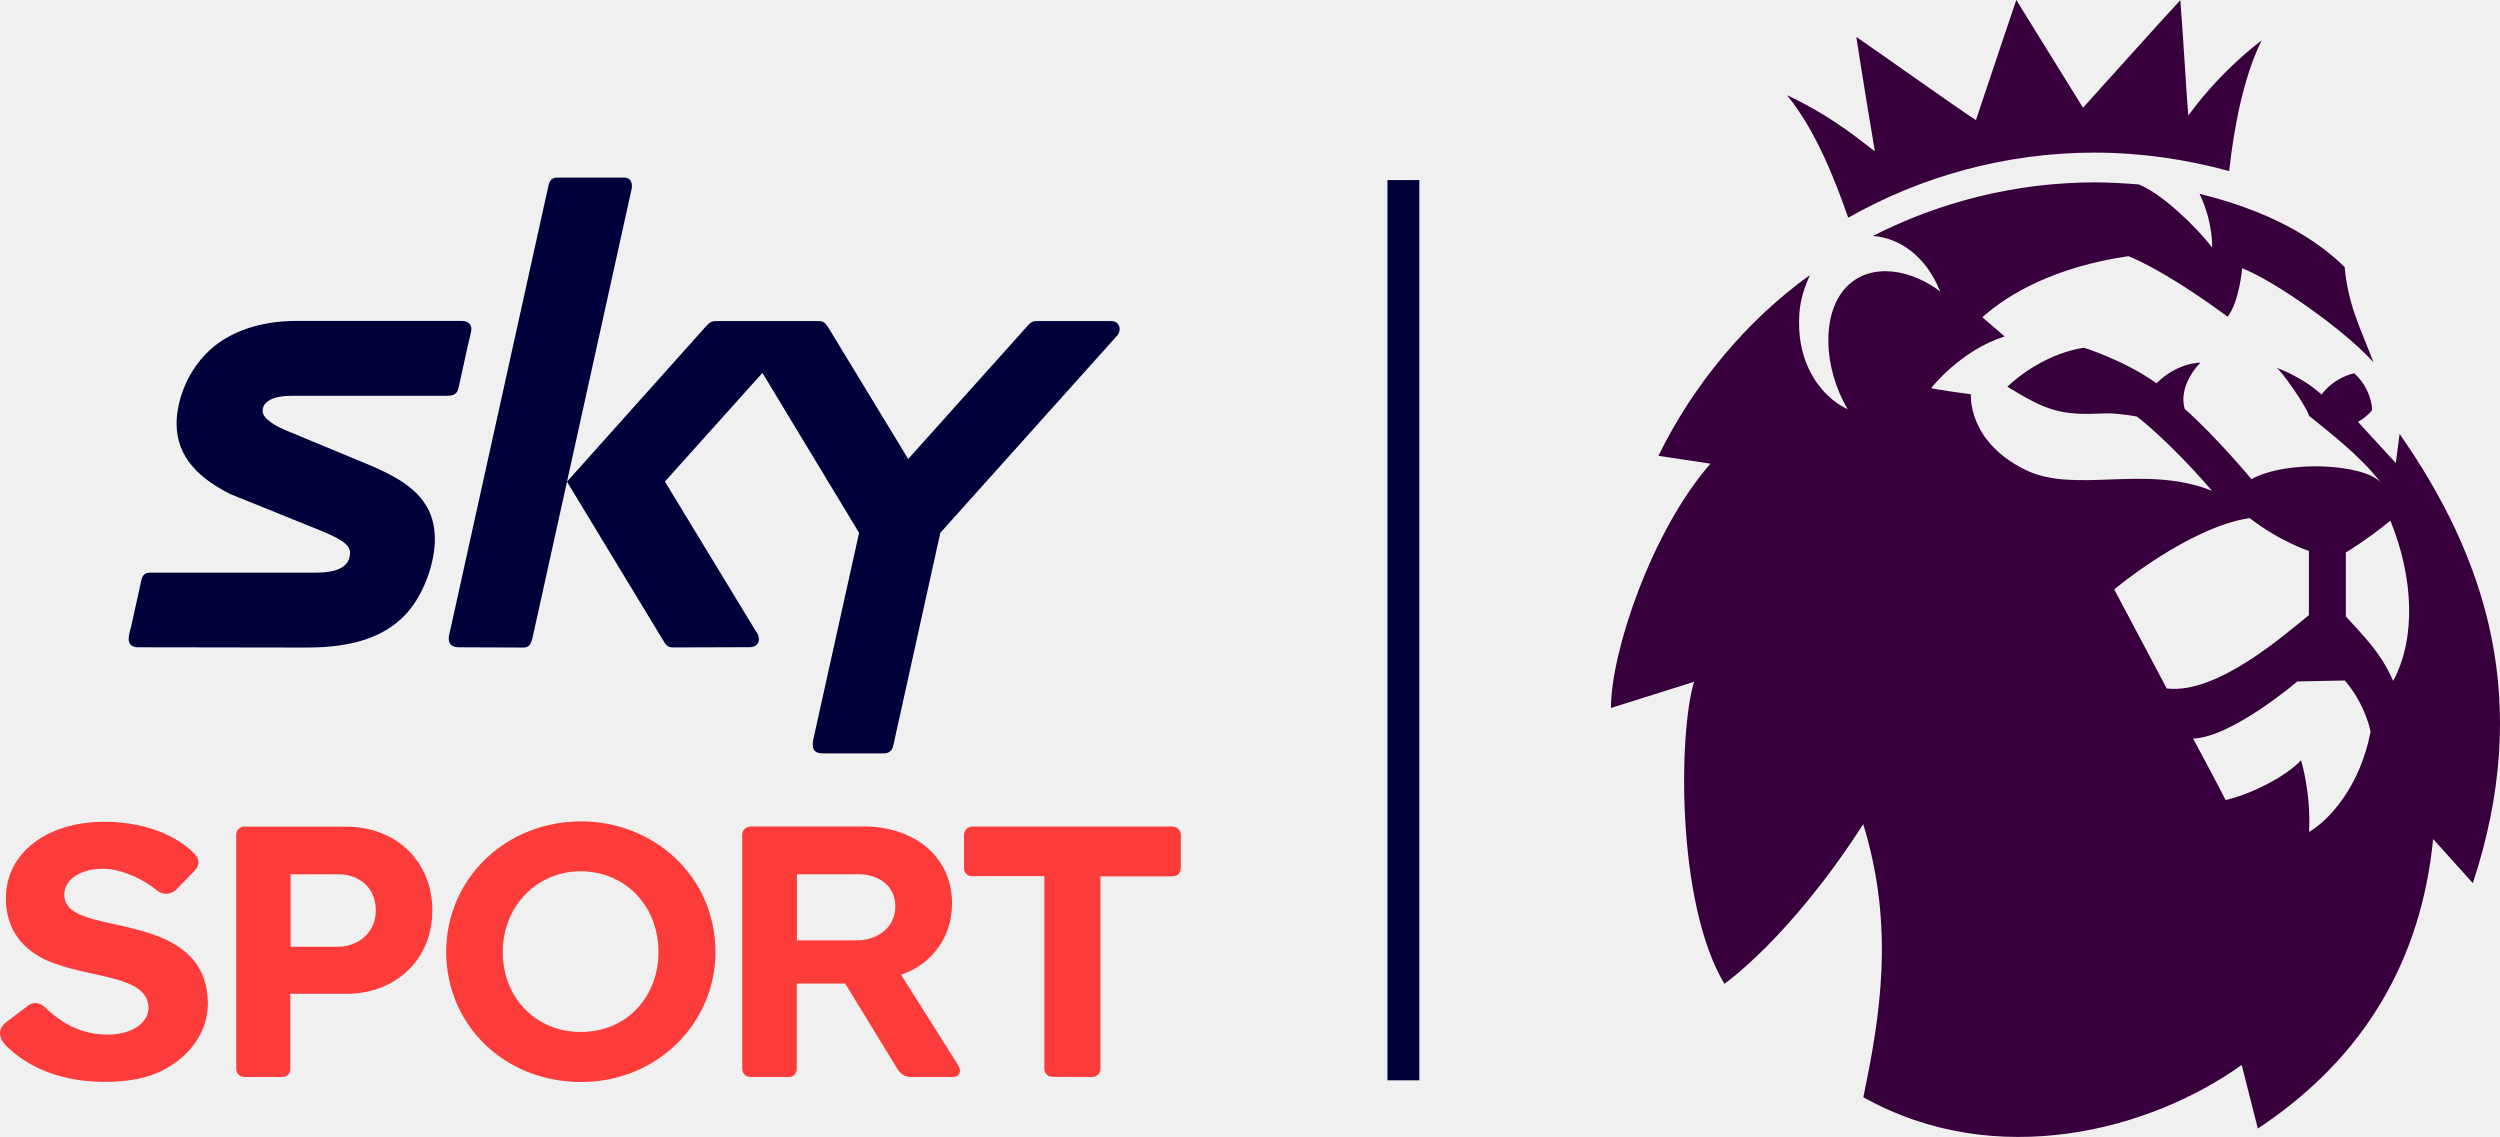
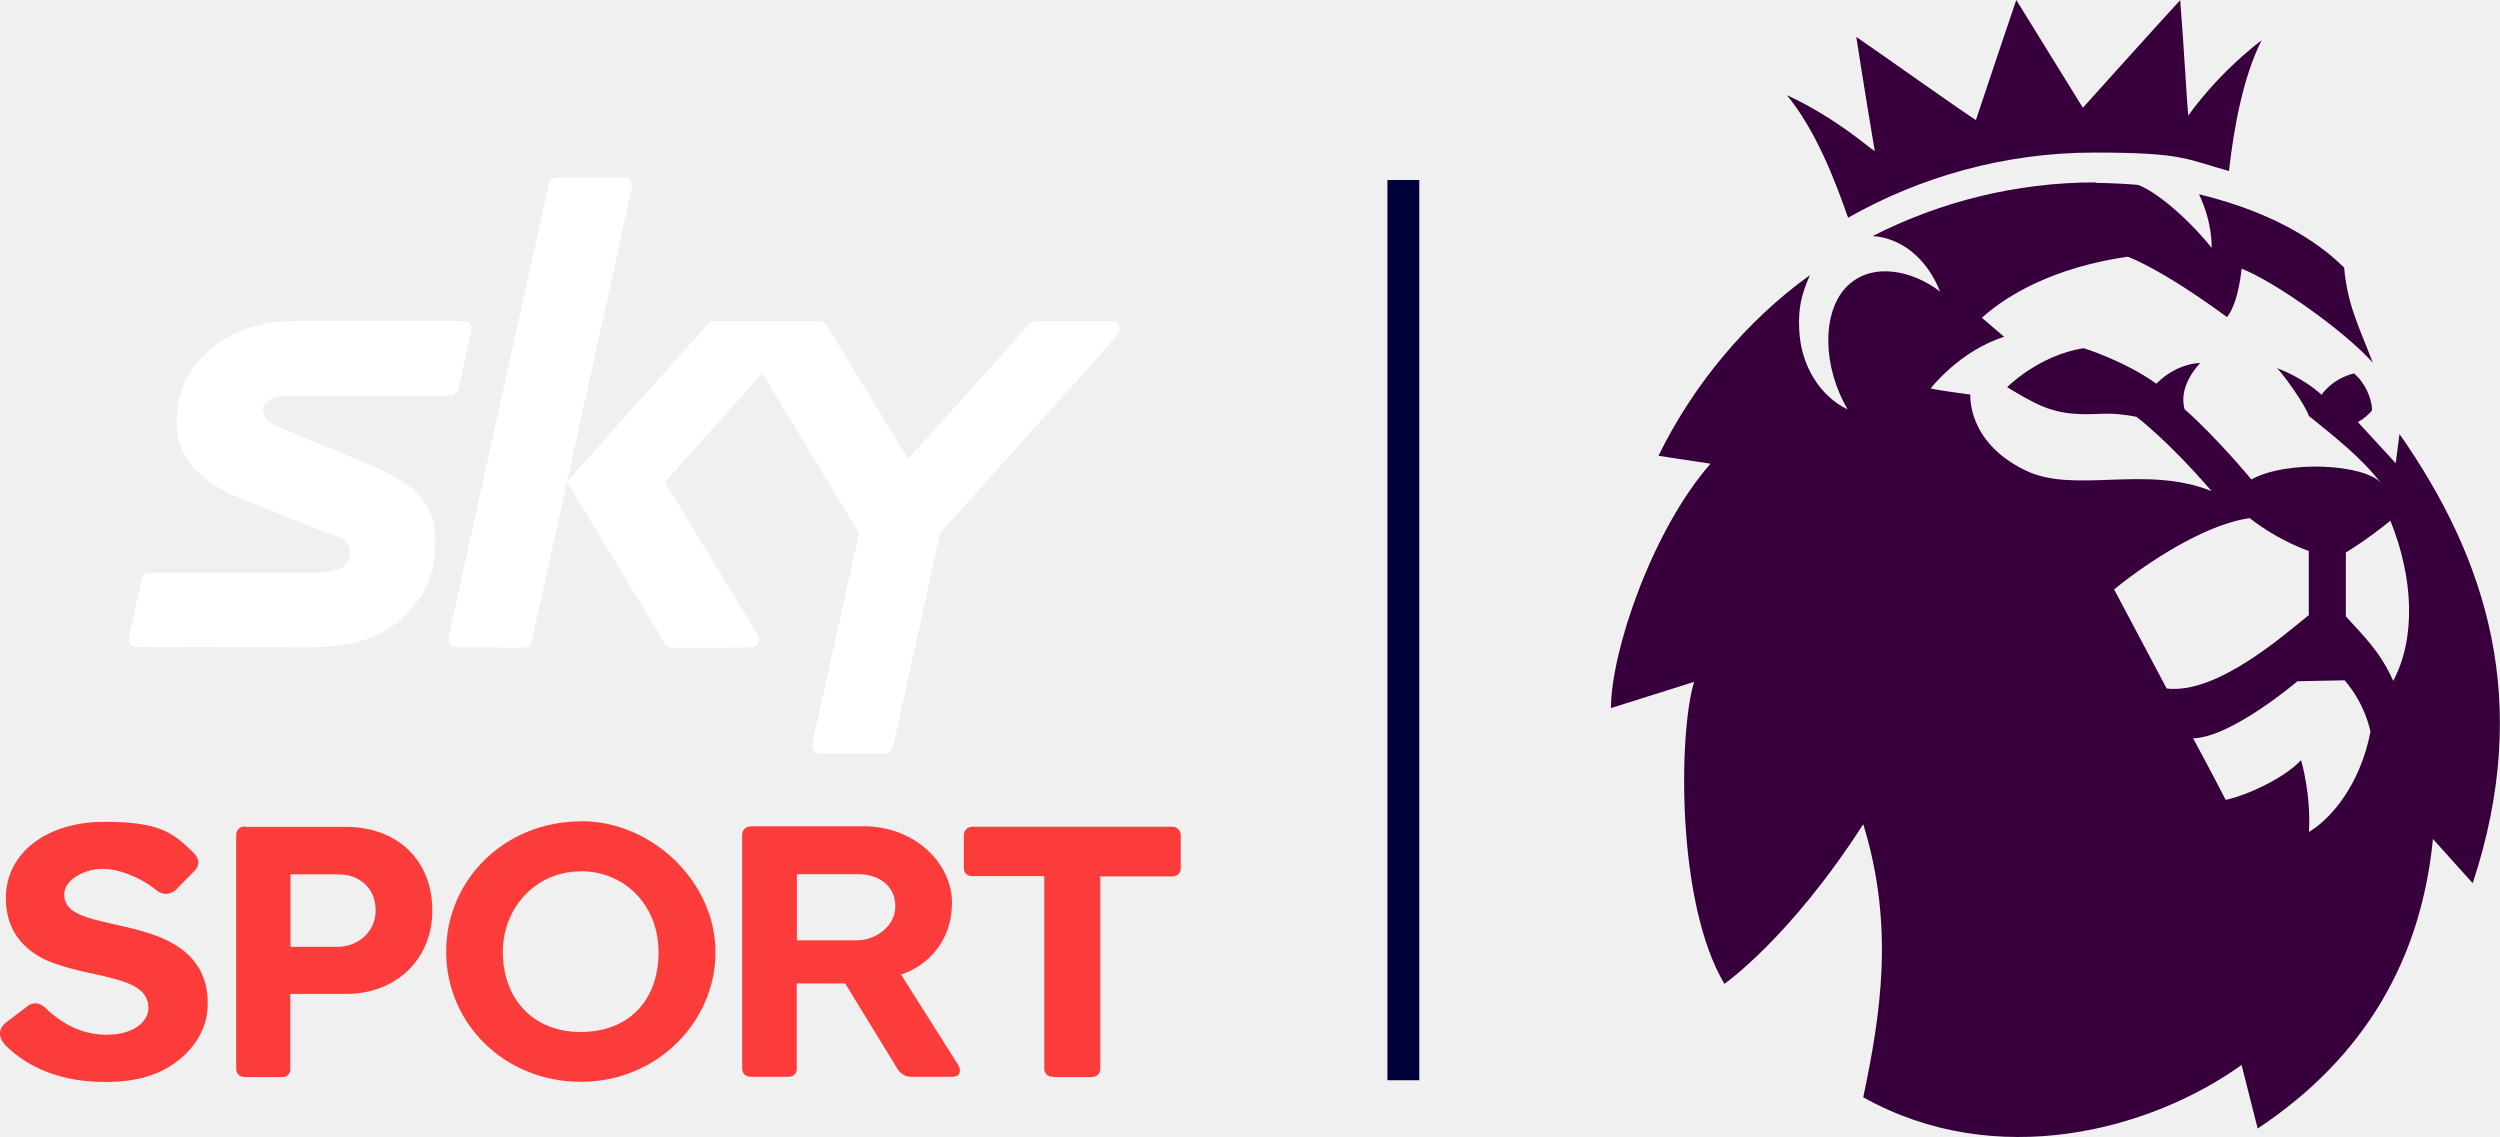
- <svg xmlns="http://www.w3.org/2000/svg" version="1.1" xml:space="preserve" viewBox="0 0 1584.558 720.618" id="svg85772">
-   <defs id="defs50430" />=<path id="path829" d="m 426.531,410.36 c -3.266,0 -4.409,-1.614 -5.552,-3.39 l -61.611,-101.656 88.503,-98.921 c 1.47,-1.614 2.94,-2.905 5.879,-2.905 h 65.05 c 3.429,0 4.409,1.291 6.859,5.165 l 49.972,82.26 75.785,-84.52 c 1.306,-1.614 2.776,-2.905 5.716,-2.905 l 47.223,-3e-4 c 5.552,0 6.696,6.134 3.593,9.362 L 595.99,337.714 566.159,472.666 c -0.653,3.067 -2.613,4.865 -6.206,4.865 h -38.384 c -6.696,0 -7.349,-4.219 -5.716,-10.514 l 28.659,-129.294 -61.277,-101.369 -61.803,68.863 57.811,95.135 c 2.659,2.931 3.029,9.757 -4.046,9.846 z" style="fill:#00013a" />
-   <path id="path827" d="m 291.149,410.261 c -7.022,0 -7.675,-4.42 -5.879,-10.392 l 62.383,-282.315 c 0.653,-2.744 1.796,-5.004 5.552,-5.004 h 42.297 c 4.899,0 5.716,4.52 4.573,8.394 l -40.708,184.371 -21.839,98.912 c -0.98,3.874 -1.96,6.196 -5.716,6.196 z" style="fill:#00013a" />
-   <path id="path825" d="m 87.595,410.26 c -4.083,0 -6.042,-1.937 -6.042,-5.488 0,-2.421 1.633,-7.909 1.633,-7.909 l 6.369,-28.893 c 0.817,-3.551 2.123,-5.004 6.042,-5.004 H 200.113 c 12.901,0 21.757,-3.289 21.757,-12.652 0,-5.811 -8.039,-9.685 -20.287,-14.689 L 146.059,313.188 c -18.944,-9.523 -34.131,-22.76 -34.131,-44.712 0,-14.681 7.156,-35.45 23.8,-48.958 11.791,-9.57 29.645,-16.092 51.789,-16.092 h 105.356 c 4.083,0 5.879,2.421 5.879,5.004 0,2.098 -2.123,10.169 -2.123,10.169 l -5.879,26.634 c -0.653,3.067 -1.633,5.65 -7.349,5.65 h -99.291 c -10.452,0 -17.637,3.39 -17.637,9.524 0,5.165 8.329,9.846 16.821,13.236 l 54.055,22.437 c 19.597,8.878 38.278,19.693 38.278,45.681 0,15.496 -7.413,36.219 -19.007,48.164 -13.228,13.72 -32.829,20.499 -62.061,20.499 z" style="fill:#00013a" />
-   <path id="path837" d="m 68.043,655.772 c 16.708,0 26.059,-8.254 26.059,-16.755 0,-21.478 -37.446,-18.335 -65.01,-30.54 -14.343,-6.74 -25.362,-18.901 -25.362,-39.168 0,-29.075 26.533,-48.441 62.318,-48.441 23.191,0 43.765,7.022 56.981,19.959 2.743,2.71 4.115,6.776 0.748,10.595 l -12.593,12.936 c -3.616,2.834 -8.303,2.957 -11.919,-0.123 -9.85,-8.131 -23.741,-13.605 -34.215,-13.605 -13.092,0 -24.314,6.337 -24.314,16.316 0,17.724 31.13,15.682 59.634,26.556 16.369,6.555 30.96,17.754 31.386,41.697 0,5.689 -0.939,11.627 -3.323,17.241 -4.762,11.213 -14.687,21.531 -28.893,27.614 -8.77,3.755 -19.733,5.658 -32.869,5.658 -27.68,0 -48.627,-8.87 -62.841,-22.915 C -2.404,656.265 0.089,651.214 3.456,648.257 L 17.186,637.818 c 2.498,-2.104 6.648,-3.483 11.077,0.331 3.068,3.183 7.059,6.303 10.713,8.749 8.226,5.507 17.929,8.874 29.066,8.874 z" style="fill:#fc3b3b" />
-   <path id="path843" d="m 476.041,523.815 c -3.244,0 -5.614,2.218 -5.614,5.544 V 677.086 c 0,2.957 1.622,5.544 5.614,5.544 h 23.954 c 3.368,0 4.99,-2.711 4.99,-4.928 v -54.335 h 30.69 l 32.936,53.842 c 1.996,3.45 4.99,5.421 8.858,5.421 h 26.199 c 4.616,0 5.988,-3.696 3.618,-7.516 l -36.18,-57.292 c 16.468,-5.421 32.312,-20.822 32.312,-45.464 0,-28.708 -23.205,-48.544 -56.141,-48.544 z m 29.069,30.309 h 38.924 c 12.725,0 23.454,7.146 23.454,20.329 0,14.785 -13.224,21.561 -23.954,21.561 h -38.425 z" style="fill:#fc3b3b" />
-   <path id="path849" d="m 667.52,682.507 c -3.469,0 -5.576,-1.848 -5.576,-5.544 V 555.311 h -45.972 c -2.726,0 -4.956,-2.095 -4.956,-4.928 v -20.945 c 0,-3.08 2.106,-5.544 5.576,-5.544 h 126.264 c 3.469,0 5.576,2.464 5.576,5.544 v 20.453 c 0,3.45 -1.859,5.544 -5.576,5.544 H 697.504 V 677.086 c 0,2.957 -1.859,5.544 -5.576,5.544 z" style="fill:#fc3b3b" />
-   <path id="path839" d="m 155.32,523.819 c -3.239,0 -5.605,2.22 -5.605,5.551 v 147.704 c 0,2.961 1.619,5.551 5.605,5.551 h 23.716 c 3.363,0 4.983,-2.714 4.983,-4.934 v -47.785 h 35.527 c 30.643,0 54.484,-21.134 54.484,-52.92 0,-30.222 -22.048,-53.043 -54.932,-53.043 h -63.776 z m 28.823,30.346 h 30.643 c 12.705,0 23.418,8.388 23.418,22.821 0,14.803 -11.958,23.068 -23.916,23.068 h -30.144 z" style="fill:#fc3b3b" />
-   <path id="path851" d="m 368.403,520.612 c -48.441,0 -85.596,36.875 -85.596,82.649 0,46.505 37.08,82.525 85.396,82.525 49.194,0 85.271,-38.117 85.271,-82.155 0,-48.815 -39.751,-83.019 -85.07,-83.019 z m -0.325,31.625 c 27.073,0 49.265,20.678 49.265,51.393 0,27.015 -18.978,50.453 -49.39,50.453 -27.841,0 -49.315,-21.225 -49.315,-50.823 0.125,-28.742 21.474,-51.023 49.44,-51.023 z" style="fill:#fc3b3b" />
-   <path id="path52540" style="fill:#37003c" d="m 1277.977,0 c 0,0 -19.753,58.395 -25.58,76.145 -14.656,-9.585 -57.448,-40.136 -75.812,-52.738 3.708,24.316 10.318,64.253 11.73,72.418 -3.708,-2.13 -24.068,-20.768 -55.676,-35.5 18.224,22.322 29.995,52.638 38.824,77.664 45.849,-26.042 99.439,-41.256 156.121,-41.256 29.312,0 58.096,4.239 85.289,11.693 3.002,-26.624 8.829,-59.282 20.66,-82.889 -27.9,21.476 -44.403,44.758 -46.522,47.775 -0.707,-5.857 -2.946,-45.879 -5.064,-73.213 C 1370.999,11.814 1327.662,60.121 1320.246,68.285 1314.242,58.701 1277.977,0 1277.977,0 Z m 50.387,115.58 c -51.117,0 -99.122,12.516 -141.365,33.992 16.686,1.06 33.671,12.554 42.725,35.174 -17.039,-13.134 -43.4,-19.611 -59.728,-2.572 -15.619,16.862 -14.498,50.63 1.121,77.254 -17.44,-8.275 -29.766,-27.717 -30.734,-50.863 -0.558,-13.329 1.272,-21.795 6.764,-34.213 -40.312,28.908 -74.198,69.896 -95.988,114.549 11.234,1.623 21.745,3.357 32.978,4.98 -37.289,42.582 -63.088,119.355 -63.088,154.854 l 52.697,-16.592 c -9.762,31.771 -11.509,139.931 19.211,191.416 0,0 41.499,-28.794 88.002,-101.211 20.056,65.139 10.781,121.67 0.064,173.092 84.308,47.213 182.13,20.893 239.815,-20.463 l 10.234,40.326 c 68.65,-45.49 103.653,-108.082 111.108,-183.516 l 25.162,27.973 c 37.986,-115.104 8.953,-205.39 -46.424,-284.729 l -2.408,18.459 -23.998,-26.125 c 0,0 4.324,-1.968 8.762,-7.115 0.887,-2.13 -1.601,-15.509 -11.185,-23.674 -9.762,2.307 -16.857,8.345 -20.584,13.492 -13.312,-11.892 -28.496,-16.893 -28.496,-16.893 2.84,1.597 19.023,24.459 20.443,30.316 14.732,11.892 32.967,26.028 45.568,42.357 -10.294,-11.714 -59.106,-14.733 -82.002,-2.131 0,0 -21.534,-26.088 -42.301,-44.547 -4.437,-15.442 9.949,-29.293 9.949,-29.293 0,0 -14.504,-0.257 -27.816,13.055 -20.589,-14.732 -46.051,-22.541 -46.051,-22.541 -28.561,4.502 -48.453,24.721 -48.453,24.721 7.277,4.437 15.373,9.332 22.828,12.35 16.329,6.745 31.06,4.537 40.645,4.537 8.165,0 18.604,2.021 18.604,2.021 0,0 19.573,14.587 47.617,47.068 -42.243,-17.039 -87.394,2.233 -118.455,-13.387 -36.815,-18.046 -34.381,-47.795 -34.381,-47.795 0,0 -25.104,-3.317 -25.104,-4.027 0,1e-5 18.445,-23.762 46.488,-32.637 l -14.107,-12.146 c 16.329,-14.732 45.997,-31.97 92.5,-38.715 0,0 20.701,7.283 62.943,38.344 7.455,-9.585 9.217,-30.691 9.217,-30.691 20.766,7.987 65.477,39.691 83.227,59.57 -8.874,-23.074 -16.12,-36.673 -18.25,-60.279 -11.182,-11.004 -37.331,-33.171 -91.998,-46.482 8.875,18.637 7.957,33.975 7.957,33.975 -10.294,-13.312 -31.755,-34.074 -46.486,-39.932 -8.449,-0.673 -17.535,-1.205 -27.225,-1.307 z m 97.518,212.783 c 19.21,14.942 37.539,20.812 37.539,20.812 v 40.734 c -14.804,11.74 -57.86,50.361 -90.111,46.455 -17.675,-33.485 -33.441,-63.003 -33.258,-62.82 0,0 46.881,-39.312 85.83,-45.182 z m 89.215,1.646 c 14.701,36.252 16.324,74.443 1.758,101.6 -8.073,-18.459 -18.943,-28.572 -30.01,-40.895 v -40.547 c 0,0 12.808,-7.556 28.252,-20.158 z m -28.9,101.303 c 13.312,15.442 16.328,32.48 16.328,32.48 -6.567,34.078 -25.526,55.554 -39.016,63.541 1.42,-24.316 -5.047,-45.482 -5.047,-45.482 -10.295,11.182 -33.816,22.199 -47.838,25.217 -6.745,-13.312 -20.619,-38.953 -20.619,-38.953 24.494,-0.71 66.141,-36.193 66.141,-36.193 z" />
-   <path id="rect57959" d="m 879.405,114.143 h 20.203 V 684.722 H 879.405 Z" style="fill:#00013a" />
+ <svg xmlns="http://www.w3.org/2000/svg" id="svg85772" version="1.1" viewBox="0 0 1584.6 720.6">
+   <defs>
+     <style>
+       .st0 {
+         fill: #fff;
+       }
+ 
+       .st1 {
+         fill: #fc3b3b;
+       }
+ 
+       .st2 {
+         fill: #00013a;
+       }
+ 
+       .st3 {
+         fill: #37003c;
+       }
+     </style>
+   </defs>
+   <path id="path829" class="st0" d="M426.5,410.4c-3.3,0-4.4-1.6-5.6-3.4l-61.6-101.7,88.5-98.9c1.5-1.6,2.9-2.9,5.9-2.9h65c3.4,0,4.4,1.3,6.9,5.2l50,82.3,75.8-84.5c1.3-1.6,2.8-2.9,5.7-2.9h47.2c5.6,0,6.7,6.1,3.6,9.4l-112,124.9-29.8,135c-.7,3.1-2.6,4.9-6.2,4.9h-38.4c-6.7,0-7.3-4.2-5.7-10.5l28.7-129.3-61.3-101.4-61.8,68.9,57.8,95.1c2.7,2.9,3,9.8-4,9.8l-48.7.2Z" />
+   <path id="path827" class="st0" d="M291.1,410.3c-7,0-7.7-4.4-5.9-10.4l62.4-282.3c.7-2.7,1.8-5,5.6-5h42.3c4.9,0,5.7,4.5,4.6,8.4l-40.7,184.4-21.8,98.9c-1,3.9-2,6.2-5.7,6.2l-40.7-.2Z" />
+   <path id="path825" class="st0" d="M87.6,410.3c-4.1,0-6-1.9-6-5.5s1.6-7.9,1.6-7.9l6.4-28.9c.8-3.6,2.1-5,6-5h104.5c12.9,0,21.8-3.3,21.8-12.7s-8-9.7-20.3-14.7l-55.5-22.4c-18.9-9.5-34.1-22.8-34.1-44.7s7.2-35.5,23.8-49c11.8-9.6,29.6-16.1,51.8-16.1h105.4c4.1,0,5.9,2.4,5.9,5s-2.1,10.2-2.1,10.2l-5.9,26.6c-.7,3.1-1.6,5.6-7.3,5.6h-99.3c-10.5,0-17.6,3.4-17.6,9.5s8.3,9.8,16.8,13.2l54.1,22.4c19.6,8.9,38.3,19.7,38.3,45.7s-7.4,36.2-19,48.2c-13.2,13.7-32.8,20.5-62.1,20.5l-107-.2Z" />
+   <path id="path837" class="st1" d="M68,655.8c16.7,0,26.1-8.3,26.1-16.8,0-21.5-37.4-18.3-65-30.5-14.3-6.7-25.4-18.9-25.4-39.2,0-29.1,26.5-48.4,62.3-48.4s43.8,7,57,20c2.7,2.7,4.1,6.8.7,10.6l-12.6,12.9c-3.6,2.8-8.3,3-11.9-.1-9.9-8.1-23.7-13.6-34.2-13.6s-24.3,6.3-24.3,16.3c0,17.7,31.1,15.7,59.6,26.6,16.4,6.6,31,17.8,31.4,41.7,0,5.7-.9,11.6-3.3,17.2-4.8,11.2-14.7,21.5-28.9,27.6-8.8,3.8-19.7,5.7-32.9,5.7-27.7,0-48.6-8.9-62.8-22.9-6.2-6.5-3.7-11.6-.4-14.5l13.7-10.4c2.5-2.1,6.6-3.5,11.1.3,3.1,3.2,7.1,6.3,10.7,8.7,8.2,5.5,17.9,8.9,29.1,8.9h0Z" />
+   <path id="path843" class="st1" d="M476,523.8c-3.2,0-5.6,2.2-5.6,5.5v147.7c0,3,1.6,5.5,5.6,5.5h24c3.4,0,5-2.7,5-4.9v-54.3h30.7l32.9,53.8c2,3.4,5,5.4,8.9,5.4h26.2c4.6,0,6-3.7,3.6-7.5l-36.2-57.3c16.5-5.4,32.3-20.8,32.3-45.5s-23.2-48.5-56.1-48.5h-71.2ZM505.1,554.1h38.9c12.7,0,23.5,7.1,23.5,20.3s-13.2,21.6-24,21.6h-38.4v-41.9Z" />
+   <path id="path849" class="st1" d="M667.5,682.5c-3.5,0-5.6-1.8-5.6-5.5v-121.7h-46c-2.7,0-5-2.1-5-4.9v-20.9c0-3.1,2.1-5.5,5.6-5.5h126.3c3.5,0,5.6,2.5,5.6,5.5v20.5c0,3.4-1.9,5.5-5.6,5.5h-45.4v121.7c0,3-1.9,5.5-5.6,5.5h-24.4Z" />
+   <path id="path839" class="st1" d="M155.3,523.8c-3.2,0-5.6,2.2-5.6,5.6v147.7c0,3,1.6,5.6,5.6,5.6h23.7c3.4,0,5-2.7,5-4.9v-47.8h35.5c30.6,0,54.5-21.1,54.5-52.9s-22-53-54.9-53h-63.8ZM184.1,554.2h30.6c12.7,0,23.4,8.4,23.4,22.8s-12,23.1-23.9,23.1h-30.1v-45.9Z" />
+   <path id="path851" class="st1" d="M368.4,520.6c-48.4,0-85.6,36.9-85.6,82.6s37.1,82.5,85.4,82.5,85.3-38.1,85.3-82.2-39.8-83-85.1-83ZM368.1,552.2c27.1,0,49.3,20.7,49.3,51.4s-19,50.5-49.4,50.5-49.3-21.2-49.3-50.8c.1-28.7,21.5-51,49.4-51Z" />
+   <path id="path52540" class="st3" d="M1278,0s-19.8,58.4-25.6,76.1c-14.7-9.6-57.4-40.1-75.8-52.7,3.7,24.3,10.3,64.3,11.7,72.4-3.7-2.1-24.1-20.8-55.7-35.5,18.2,22.3,30,52.6,38.8,77.7,45.8-26,99.4-41.3,156.1-41.3s58.1,4.2,85.3,11.7c3-26.6,8.8-59.3,20.7-82.9-27.9,21.5-44.4,44.8-46.5,47.8-.7-5.9-2.9-45.9-5.1-73.2-10.9,11.7-54.3,60-61.7,68.2C1314.2,58.7,1278,0,1278,0ZM1328.4,115.6c-51.1,0-99.1,12.5-141.4,34,16.7,1.1,33.7,12.6,42.7,35.2-17-13.1-43.4-19.6-59.7-2.6-15.6,16.9-14.5,50.6,1.1,77.3-17.4-8.3-29.8-27.7-30.7-50.9-.6-13.3,1.3-21.8,6.8-34.2-40.3,28.9-74.2,69.9-96,114.5,11.2,1.6,21.7,3.4,33,5-37.3,42.6-63.1,119.4-63.1,154.9l52.7-16.6c-9.8,31.8-11.5,139.9,19.2,191.4,0,0,41.5-28.8,88-101.2,20.1,65.1,10.8,121.7,0,173.1,84.3,47.2,182.1,20.9,239.8-20.5l10.2,40.3c68.6-45.5,103.7-108.1,111.1-183.5l25.2,28c38-115.1,9-205.4-46.4-284.7l-2.4,18.5-24-26.1s4.3-2,8.8-7.1c.9-2.1-1.6-15.5-11.2-23.7-9.8,2.3-16.9,8.3-20.6,13.5-13.3-11.9-28.5-16.9-28.5-16.9,2.8,1.6,19,24.5,20.4,30.3,14.7,11.9,33,26,45.6,42.4-10.3-11.7-59.1-14.7-82-2.1,0,0-21.5-26.1-42.3-44.5-4.4-15.4,9.9-29.3,9.9-29.3,0,0-14.5-.3-27.8,13.1-20.6-14.7-46.1-22.5-46.1-22.5-28.6,4.5-48.5,24.7-48.5,24.7,7.3,4.4,15.4,9.3,22.8,12.3,16.3,6.7,31.1,4.5,40.6,4.5s18.6,2,18.6,2c0,0,19.6,14.6,47.6,47.1-42.2-17-87.4,2.2-118.5-13.4-36.8-18-34.4-47.8-34.4-47.8,0,0-25.1-3.3-25.1-4,0,0,18.4-23.8,46.5-32.6l-14.1-12.1c16.3-14.7,46-32,92.5-38.7,0,0,20.7,7.3,62.9,38.3,7.5-9.6,9.2-30.7,9.2-30.7,20.8,8,65.5,39.7,83.2,59.6-8.9-23.1-16.1-36.7-18.2-60.3-11.2-11-37.3-33.2-92-46.5,8.9,18.6,8,34,8,34-10.3-13.3-31.8-34.1-46.5-39.9-8.4-.7-17.5-1.2-27.2-1.3h0ZM1425.9,328.4c19.2,14.9,37.5,20.8,37.5,20.8v40.7c-14.8,11.7-57.9,50.4-90.1,46.5-17.7-33.5-33.4-63-33.3-62.8,0,0,46.9-39.3,85.8-45.2ZM1515.1,330c14.7,36.3,16.3,74.4,1.8,101.6-8.1-18.5-18.9-28.6-30-40.9v-40.5s12.8-7.6,28.3-20.2h0ZM1486.2,431.3c13.3,15.4,16.3,32.5,16.3,32.5-6.6,34.1-25.5,55.6-39,63.5,1.4-24.3-5-45.5-5-45.5-10.3,11.2-33.8,22.2-47.8,25.2-6.7-13.3-20.6-39-20.6-39,24.5-.7,66.1-36.2,66.1-36.2l30.1-.6Z" />
+   <path id="rect57959" class="st2" d="M879.4,114.1h20.2v570.6h-20.2V114.1Z" />
</svg>
